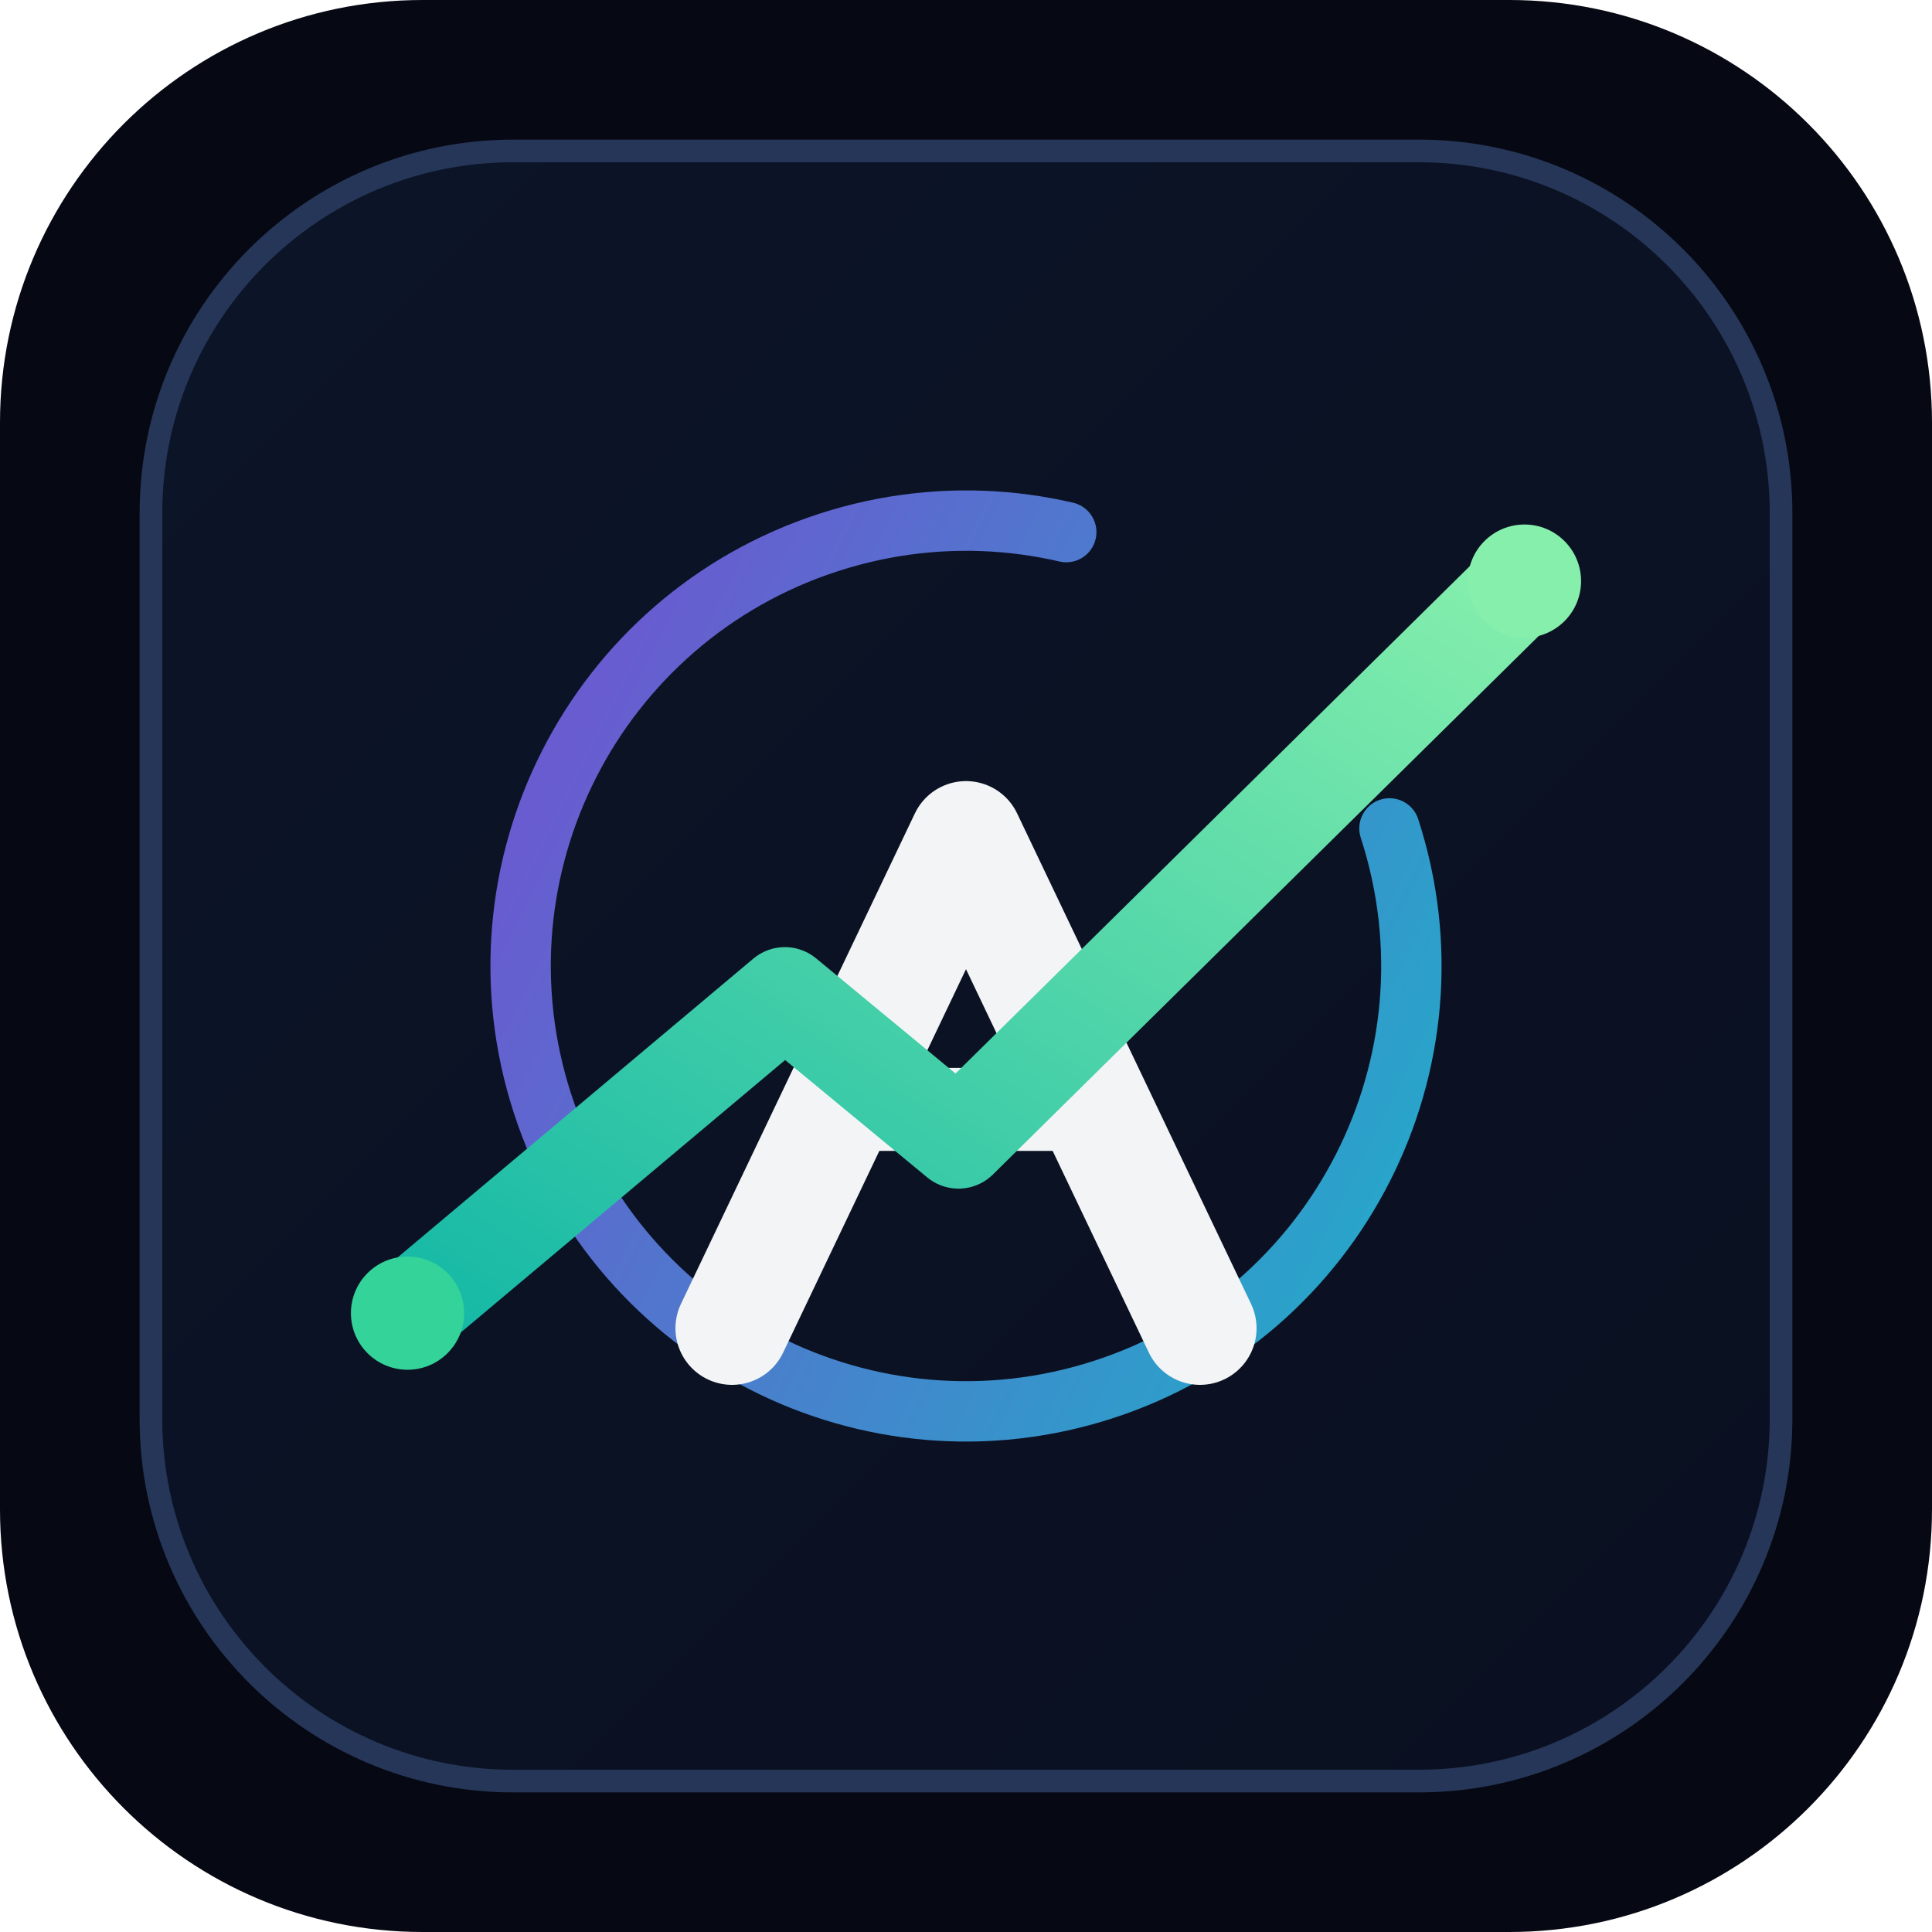
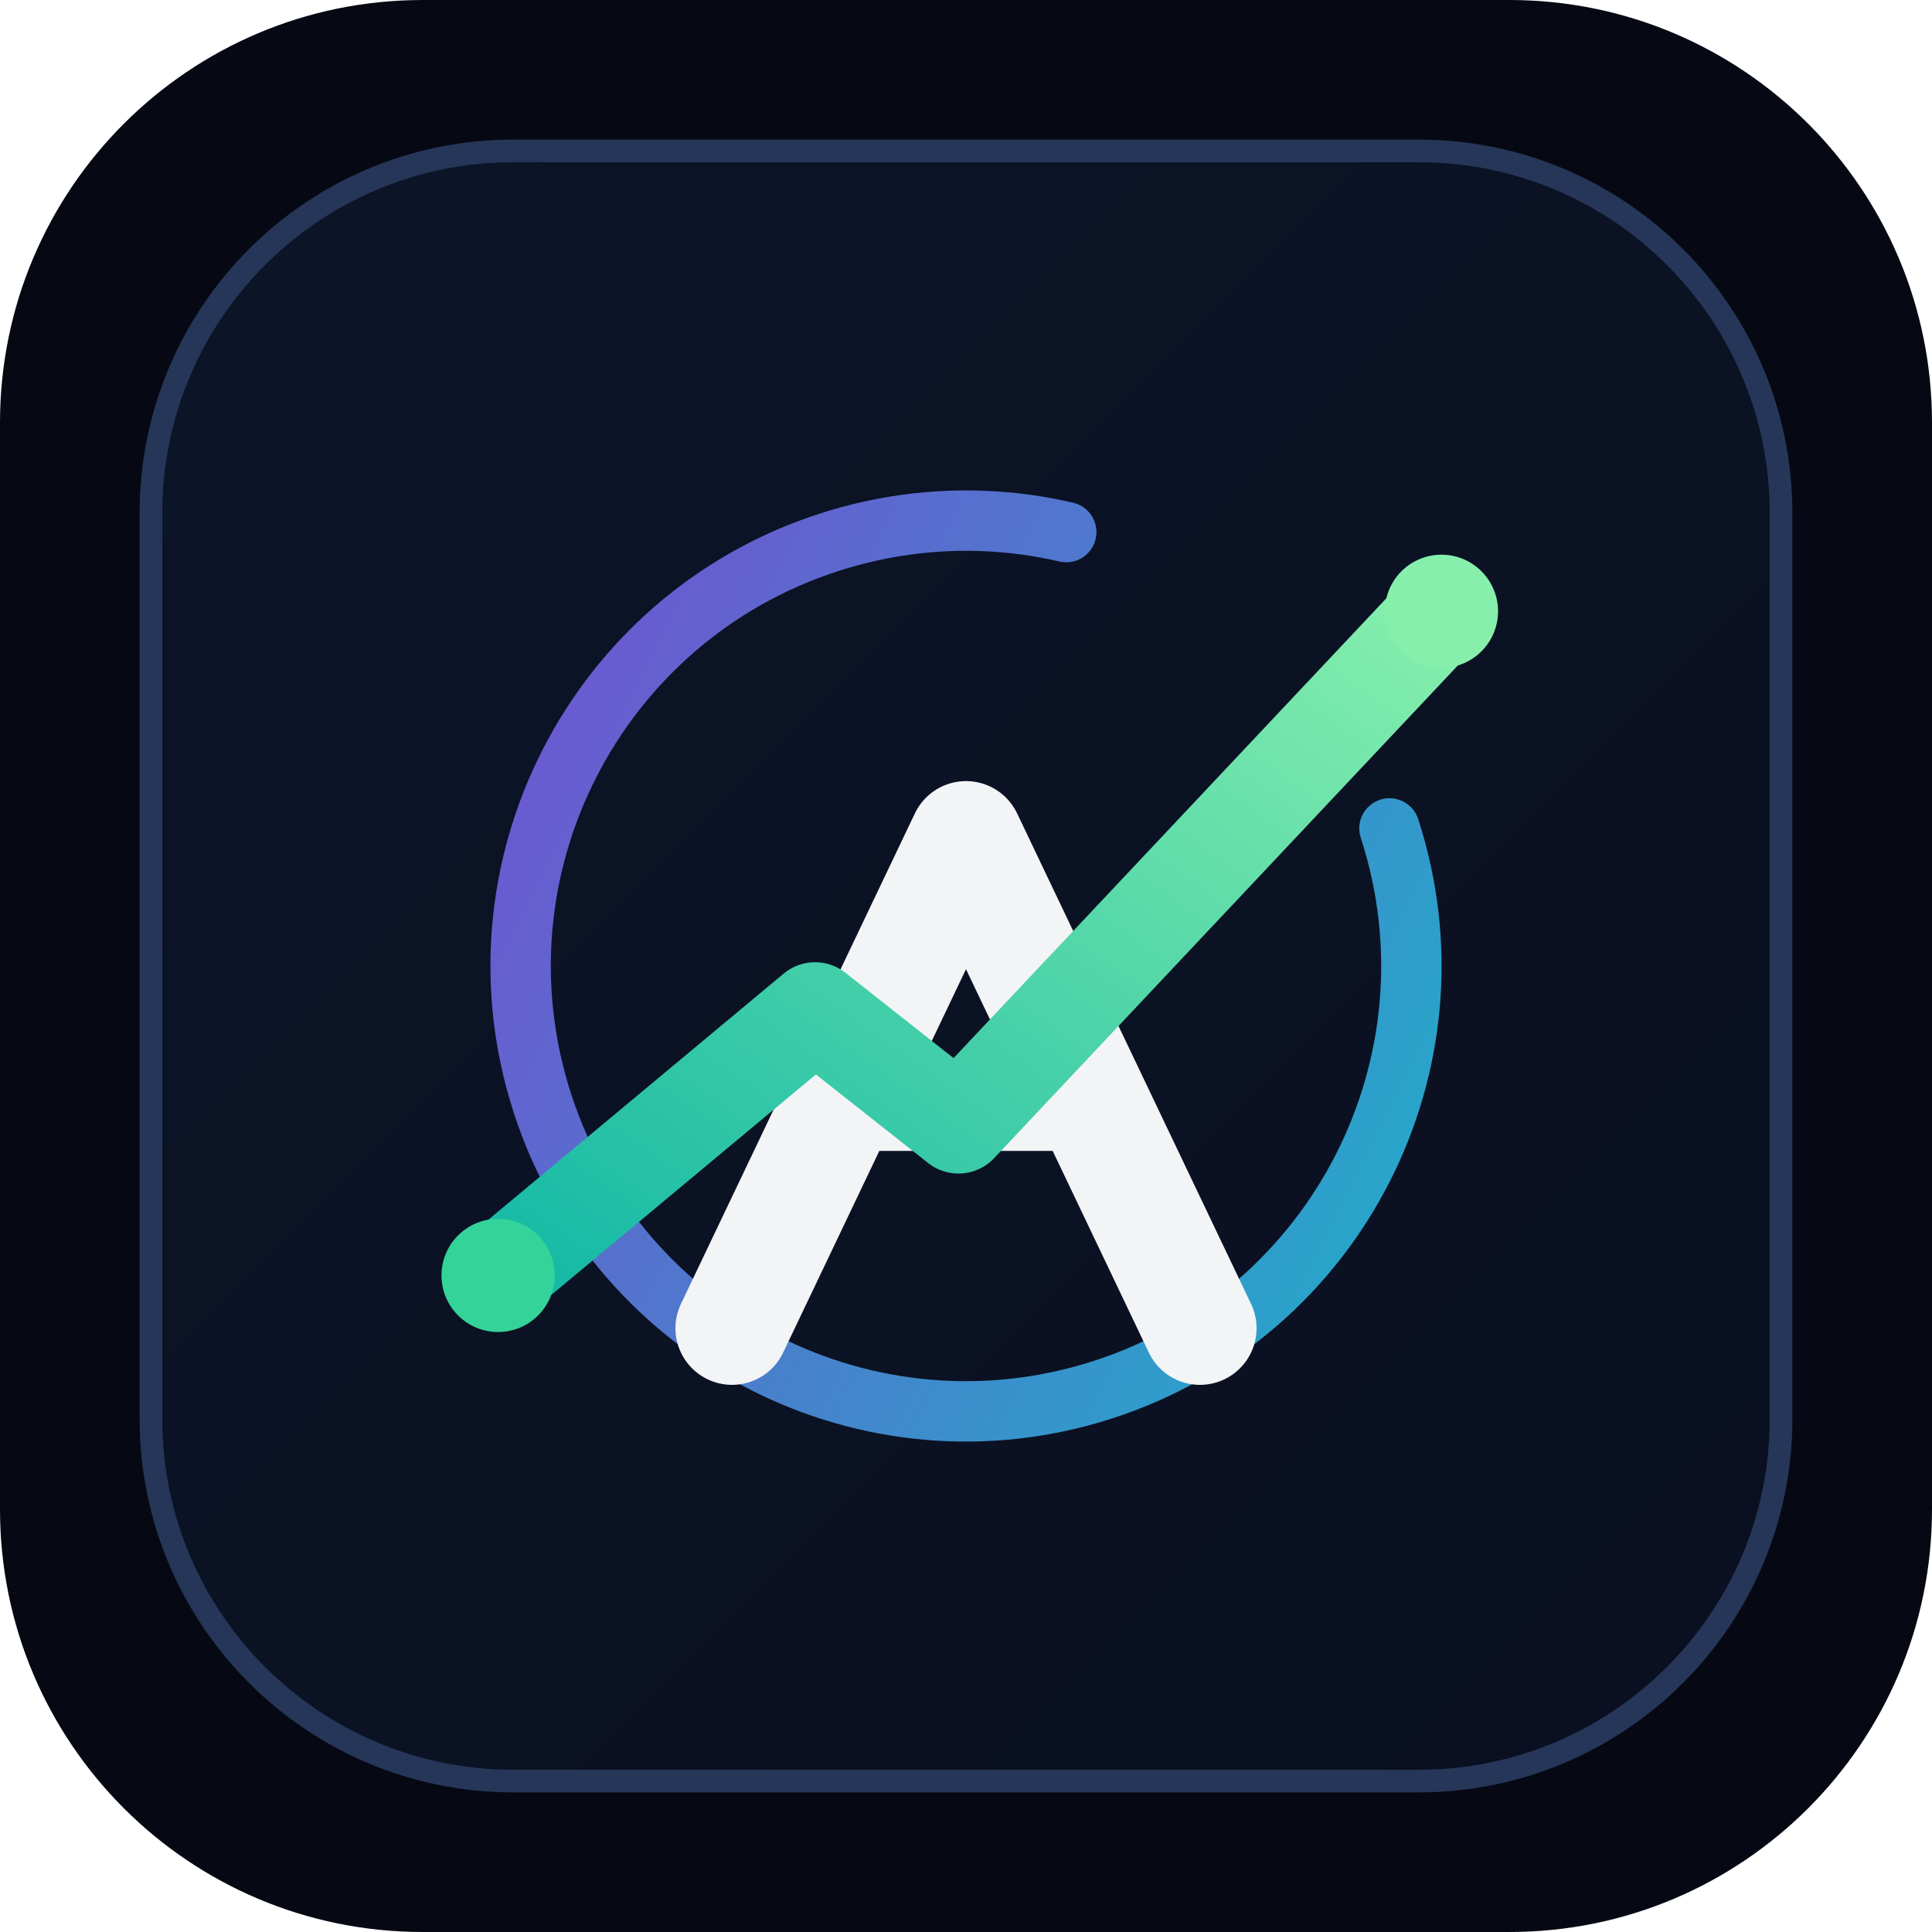
<svg xmlns="http://www.w3.org/2000/svg" viewBox="0 0 512 512" role="img" aria-label="Algobets app icon">
  <defs>
    <linearGradient id="ring" x1="0" y1="0" x2="1" y2="1">
      <stop offset="0%" stop-color="#8B5CF6" />
      <stop offset="100%" stop-color="#22D3EE" />
    </linearGradient>
    <linearGradient id="line" x1="0" y1="1" x2="1" y2="0">
      <stop offset="0%" stop-color="#14B8A6" />
      <stop offset="100%" stop-color="#86EFAC" />
    </linearGradient>
    <linearGradient id="panel" x1="0" y1="0" x2="1" y2="1">
      <stop offset="0%" stop-color="#0C1428" />
      <stop offset="100%" stop-color="#0A1020" />
    </linearGradient>
  </defs>
  <rect width="512" height="512" rx="112" fill="#060913" />
  <rect x="40" y="40" width="432" height="432" rx="96" fill="url(#panel)" stroke="#263658" stroke-width="6" />
  <circle cx="256" cy="256" r="118" fill="none" stroke="url(#ring)" stroke-opacity="0.82" stroke-width="16" stroke-linecap="round" stroke-dasharray="620 190" transform="rotate(-18 256 256)" />
  <path d="M194 352 L256 222 L318 352" fill="none" stroke="#F3F4F6" stroke-width="30" stroke-linecap="round" stroke-linejoin="round" />
  <path d="M220 294 H292" stroke="#F3F4F6" stroke-width="22" stroke-linecap="round" />
-   <path d="M108 348 L208 264 L254 302 L404 154" fill="none" stroke="url(#line)" stroke-width="26" stroke-linecap="round" stroke-linejoin="round" />
-   <circle cx="108" cy="348" r="15" fill="#34D399" />
-   <circle cx="404" cy="154" r="15" fill="#86EFAC" />
+   <path d="M132 338 L216 268 L254 298 L382 162" fill="none" stroke="url(#line)" stroke-width="26" stroke-linecap="round" stroke-linejoin="round" />
+   <circle cx="132" cy="338" r="15" fill="#34D399" />
+   <circle cx="382" cy="162" r="15" fill="#86EFAC" />
</svg>
